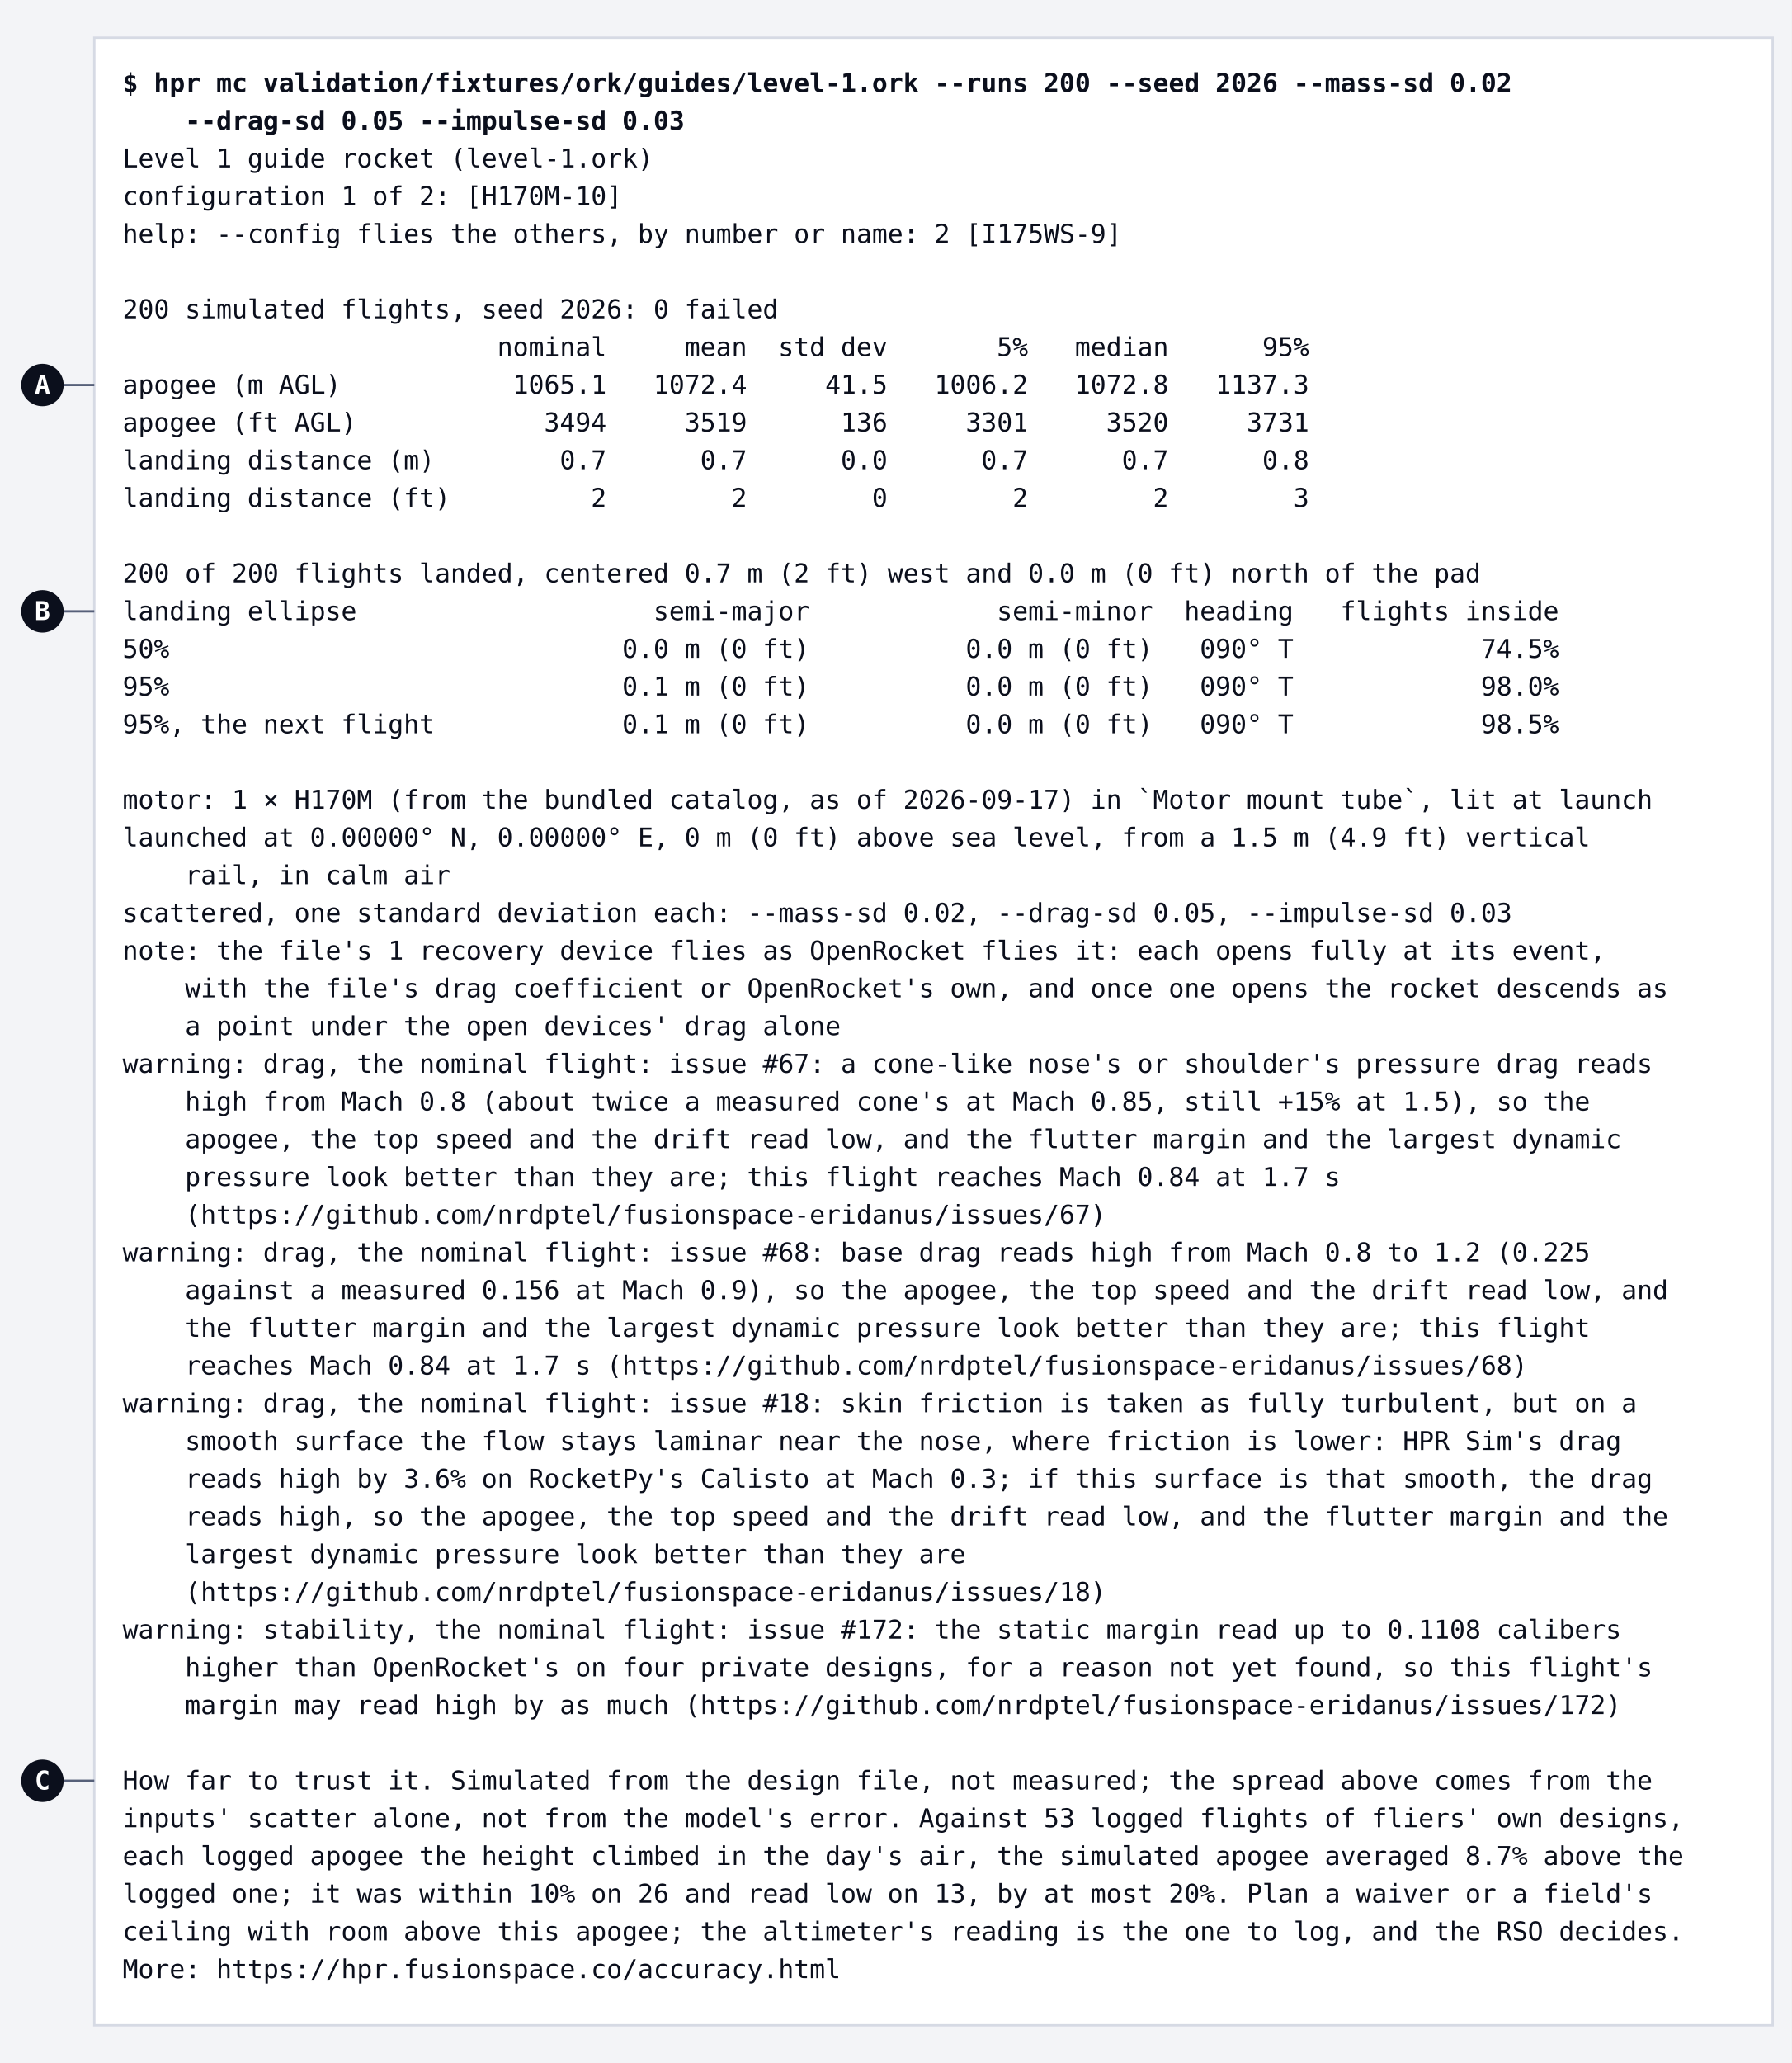
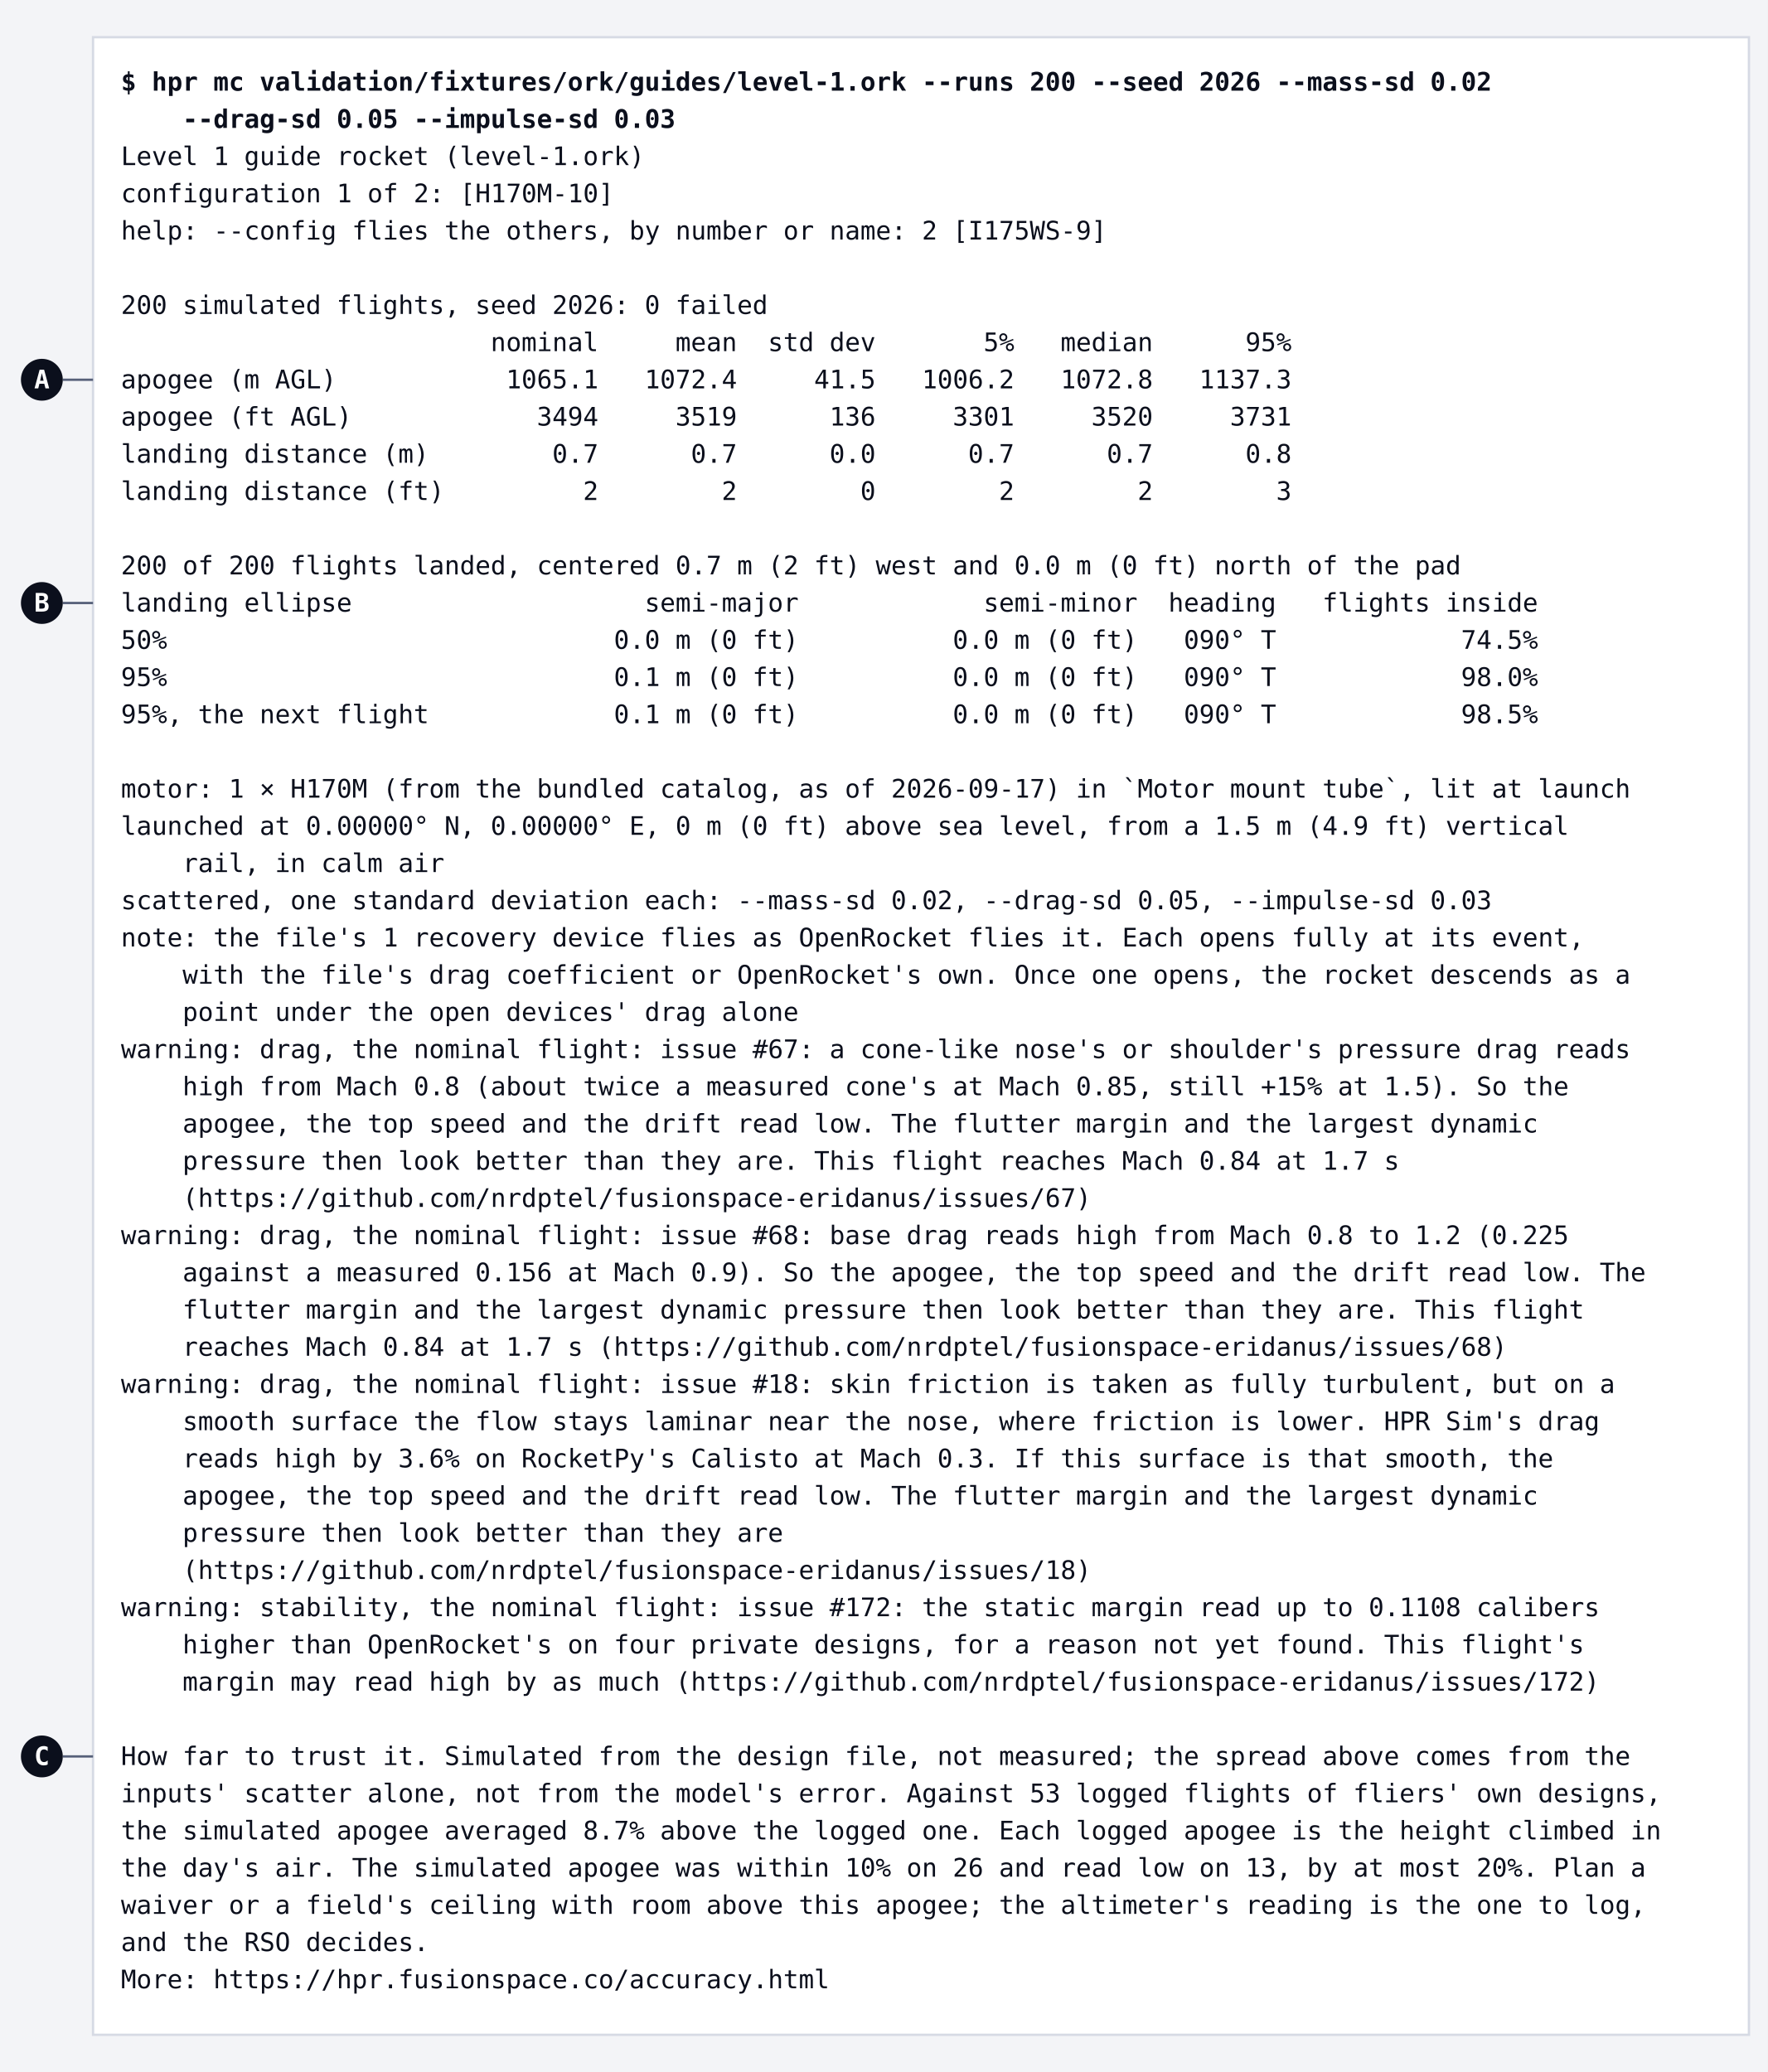
- <svg xmlns="http://www.w3.org/2000/svg" width="760" height="875" viewBox="0 0 760 875" font-family="'Cascadia Mono', ui-monospace, Menlo, Consolas, monospace" font-size="11" role="img" aria-labelledby="title" aria-describedby="desc">
-   <rect width="760" height="875" fill="#F3F4F7" />
-   <rect x="40" y="16" width="712" height="843" fill="#FFFFFF" stroke="#D6DAE4" stroke-width="1" />
+ <svg xmlns="http://www.w3.org/2000/svg" width="760" height="891" viewBox="0 0 760 891" font-family="'Cascadia Mono', ui-monospace, Menlo, Consolas, monospace" font-size="11" role="img" aria-labelledby="title" aria-describedby="desc">
+   <rect width="760" height="891" fill="#F3F4F7" />
+   <rect x="40" y="16" width="712" height="859" fill="#FFFFFF" stroke="#D6DAE4" stroke-width="1" />
  <text x="52" y="39" xml:space="preserve" font-weight="600" fill="#0B0F1C">$ hpr mc validation/fixtures/ork/guides/level-1.ork --runs 200 --seed 2026 --mass-sd 0.02</text>
  <text x="52" y="55" xml:space="preserve" font-weight="600" fill="#0B0F1C">    --drag-sd 0.05 --impulse-sd 0.03</text>
  <text x="52" y="71" xml:space="preserve" fill="#0B0F1C">Level 1 guide rocket (level-1.ork)</text>
  <text x="52" y="87" xml:space="preserve" fill="#0B0F1C">configuration 1 of 2: [H170M-10]</text>
  <text x="52" y="103" xml:space="preserve" fill="#0B0F1C">help: --config flies the others, by number or name: 2 [I175WS-9]</text>
  <text x="52" y="135" xml:space="preserve" fill="#0B0F1C">200 simulated flights, seed 2026: 0 failed</text>
  <text x="52" y="151" xml:space="preserve" fill="#0B0F1C">                        nominal     mean  std dev       5%   median      95%</text>
  <text x="52" y="167" xml:space="preserve" fill="#0B0F1C">apogee (m AGL)           1065.1   1072.4     41.5   1006.2   1072.8   1137.3</text>
  <text x="52" y="183" xml:space="preserve" fill="#0B0F1C">apogee (ft AGL)            3494     3519      136     3301     3520     3731</text>
  <text x="52" y="199" xml:space="preserve" fill="#0B0F1C">landing distance (m)        0.7      0.7      0.0      0.7      0.7      0.8</text>
  <text x="52" y="215" xml:space="preserve" fill="#0B0F1C">landing distance (ft)         2        2        0        2        2        3</text>
  <text x="52" y="247" xml:space="preserve" fill="#0B0F1C">200 of 200 flights landed, centered 0.7 m (2 ft) west and 0.0 m (0 ft) north of the pad</text>
  <text x="52" y="263" xml:space="preserve" fill="#0B0F1C">landing ellipse                   semi-major            semi-minor  heading   flights inside</text>
  <text x="52" y="279" xml:space="preserve" fill="#0B0F1C">50%                             0.0 m (0 ft)          0.0 m (0 ft)   090° T            74.5%</text>
  <text x="52" y="295" xml:space="preserve" fill="#0B0F1C">95%                             0.1 m (0 ft)          0.0 m (0 ft)   090° T            98.0%</text>
  <text x="52" y="311" xml:space="preserve" fill="#0B0F1C">95%, the next flight            0.1 m (0 ft)          0.0 m (0 ft)   090° T            98.5%</text>
  <text x="52" y="343" xml:space="preserve" fill="#0B0F1C">motor: 1 × H170M (from the bundled catalog, as of 2026-09-17) in `Motor mount tube`, lit at launch</text>
  <text x="52" y="359" xml:space="preserve" fill="#0B0F1C">launched at 0.00000° N, 0.00000° E, 0 m (0 ft) above sea level, from a 1.5 m (4.9 ft) vertical</text>
  <text x="52" y="375" xml:space="preserve" fill="#0B0F1C">    rail, in calm air</text>
  <text x="52" y="391" xml:space="preserve" fill="#0B0F1C">scattered, one standard deviation each: --mass-sd 0.02, --drag-sd 0.05, --impulse-sd 0.03</text>
-   <text x="52" y="407" xml:space="preserve" fill="#0B0F1C">note: the file's 1 recovery device flies as OpenRocket flies it: each opens fully at its event,</text>
-   <text x="52" y="423" xml:space="preserve" fill="#0B0F1C">    with the file's drag coefficient or OpenRocket's own, and once one opens the rocket descends as</text>
-   <text x="52" y="439" xml:space="preserve" fill="#0B0F1C">    a point under the open devices' drag alone</text>
+   <text x="52" y="407" xml:space="preserve" fill="#0B0F1C">note: the file's 1 recovery device flies as OpenRocket flies it. Each opens fully at its event,</text>
+   <text x="52" y="423" xml:space="preserve" fill="#0B0F1C">    with the file's drag coefficient or OpenRocket's own. Once one opens, the rocket descends as a</text>
+   <text x="52" y="439" xml:space="preserve" fill="#0B0F1C">    point under the open devices' drag alone</text>
  <text x="52" y="455" xml:space="preserve" fill="#0B0F1C">warning: drag, the nominal flight: issue #67: a cone-like nose's or shoulder's pressure drag reads</text>
-   <text x="52" y="471" xml:space="preserve" fill="#0B0F1C">    high from Mach 0.8 (about twice a measured cone's at Mach 0.85, still +15% at 1.5), so the</text>
-   <text x="52" y="487" xml:space="preserve" fill="#0B0F1C">    apogee, the top speed and the drift read low, and the flutter margin and the largest dynamic</text>
-   <text x="52" y="503" xml:space="preserve" fill="#0B0F1C">    pressure look better than they are; this flight reaches Mach 0.84 at 1.7 s</text>
+   <text x="52" y="471" xml:space="preserve" fill="#0B0F1C">    high from Mach 0.8 (about twice a measured cone's at Mach 0.85, still +15% at 1.5). So the</text>
+   <text x="52" y="487" xml:space="preserve" fill="#0B0F1C">    apogee, the top speed and the drift read low. The flutter margin and the largest dynamic</text>
+   <text x="52" y="503" xml:space="preserve" fill="#0B0F1C">    pressure then look better than they are. This flight reaches Mach 0.84 at 1.7 s</text>
  <text x="52" y="519" xml:space="preserve" fill="#0B0F1C">    (https://github.com/nrdptel/fusionspace-eridanus/issues/67)</text>
  <text x="52" y="535" xml:space="preserve" fill="#0B0F1C">warning: drag, the nominal flight: issue #68: base drag reads high from Mach 0.8 to 1.2 (0.225</text>
-   <text x="52" y="551" xml:space="preserve" fill="#0B0F1C">    against a measured 0.156 at Mach 0.9), so the apogee, the top speed and the drift read low, and</text>
-   <text x="52" y="567" xml:space="preserve" fill="#0B0F1C">    the flutter margin and the largest dynamic pressure look better than they are; this flight</text>
+   <text x="52" y="551" xml:space="preserve" fill="#0B0F1C">    against a measured 0.156 at Mach 0.9). So the apogee, the top speed and the drift read low. The</text>
+   <text x="52" y="567" xml:space="preserve" fill="#0B0F1C">    flutter margin and the largest dynamic pressure then look better than they are. This flight</text>
  <text x="52" y="583" xml:space="preserve" fill="#0B0F1C">    reaches Mach 0.84 at 1.7 s (https://github.com/nrdptel/fusionspace-eridanus/issues/68)</text>
  <text x="52" y="599" xml:space="preserve" fill="#0B0F1C">warning: drag, the nominal flight: issue #18: skin friction is taken as fully turbulent, but on a</text>
-   <text x="52" y="615" xml:space="preserve" fill="#0B0F1C">    smooth surface the flow stays laminar near the nose, where friction is lower: HPR Sim's drag</text>
-   <text x="52" y="631" xml:space="preserve" fill="#0B0F1C">    reads high by 3.6% on RocketPy's Calisto at Mach 0.3; if this surface is that smooth, the drag</text>
-   <text x="52" y="647" xml:space="preserve" fill="#0B0F1C">    reads high, so the apogee, the top speed and the drift read low, and the flutter margin and the</text>
-   <text x="52" y="663" xml:space="preserve" fill="#0B0F1C">    largest dynamic pressure look better than they are</text>
+   <text x="52" y="615" xml:space="preserve" fill="#0B0F1C">    smooth surface the flow stays laminar near the nose, where friction is lower. HPR Sim's drag</text>
+   <text x="52" y="631" xml:space="preserve" fill="#0B0F1C">    reads high by 3.6% on RocketPy's Calisto at Mach 0.3. If this surface is that smooth, the</text>
+   <text x="52" y="647" xml:space="preserve" fill="#0B0F1C">    apogee, the top speed and the drift read low. The flutter margin and the largest dynamic</text>
+   <text x="52" y="663" xml:space="preserve" fill="#0B0F1C">    pressure then look better than they are</text>
  <text x="52" y="679" xml:space="preserve" fill="#0B0F1C">    (https://github.com/nrdptel/fusionspace-eridanus/issues/18)</text>
  <text x="52" y="695" xml:space="preserve" fill="#0B0F1C">warning: stability, the nominal flight: issue #172: the static margin read up to 0.1108 calibers</text>
-   <text x="52" y="711" xml:space="preserve" fill="#0B0F1C">    higher than OpenRocket's on four private designs, for a reason not yet found, so this flight's</text>
+   <text x="52" y="711" xml:space="preserve" fill="#0B0F1C">    higher than OpenRocket's on four private designs, for a reason not yet found. This flight's</text>
  <text x="52" y="727" xml:space="preserve" fill="#0B0F1C">    margin may read high by as much (https://github.com/nrdptel/fusionspace-eridanus/issues/172)</text>
  <text x="52" y="759" xml:space="preserve" fill="#0B0F1C">How far to trust it. Simulated from the design file, not measured; the spread above comes from the</text>
  <text x="52" y="775" xml:space="preserve" fill="#0B0F1C">inputs' scatter alone, not from the model's error. Against 53 logged flights of fliers' own designs,</text>
-   <text x="52" y="791" xml:space="preserve" fill="#0B0F1C">each logged apogee the height climbed in the day's air, the simulated apogee averaged 8.7% above the</text>
-   <text x="52" y="807" xml:space="preserve" fill="#0B0F1C">logged one; it was within 10% on 26 and read low on 13, by at most 20%. Plan a waiver or a field's</text>
-   <text x="52" y="823" xml:space="preserve" fill="#0B0F1C">ceiling with room above this apogee; the altimeter's reading is the one to log, and the RSO decides.</text>
-   <text x="52" y="839" xml:space="preserve" fill="#0B0F1C">More: https://hpr.fusionspace.co/accuracy.html</text>
+   <text x="52" y="791" xml:space="preserve" fill="#0B0F1C">the simulated apogee averaged 8.7% above the logged one. Each logged apogee is the height climbed in</text>
+   <text x="52" y="807" xml:space="preserve" fill="#0B0F1C">the day's air. The simulated apogee was within 10% on 26 and read low on 13, by at most 20%. Plan a</text>
+   <text x="52" y="823" xml:space="preserve" fill="#0B0F1C">waiver or a field's ceiling with room above this apogee; the altimeter's reading is the one to log,</text>
+   <text x="52" y="839" xml:space="preserve" fill="#0B0F1C">and the RSO decides.</text>
+   <text x="52" y="855" xml:space="preserve" fill="#0B0F1C">More: https://hpr.fusionspace.co/accuracy.html</text>
  <line x1="27" y1="163.3" x2="40" y2="163.3" stroke="#566079" stroke-width="1" />
  <circle cx="18" cy="163.3" r="9" fill="#0B0F1C" />
  <text x="18" y="167.0" text-anchor="middle" font-weight="600" fill="#FFFFFF">A</text>
  <line x1="27" y1="259.3" x2="40" y2="259.3" stroke="#566079" stroke-width="1" />
  <circle cx="18" cy="259.3" r="9" fill="#0B0F1C" />
  <text x="18" y="263.0" text-anchor="middle" font-weight="600" fill="#FFFFFF">B</text>
  <line x1="27" y1="755.3" x2="40" y2="755.3" stroke="#566079" stroke-width="1" />
  <circle cx="18" cy="755.3" r="9" fill="#0B0F1C" />
  <text x="18" y="759.0" text-anchor="middle" font-weight="600" fill="#FFFFFF">C</text>
</svg>
